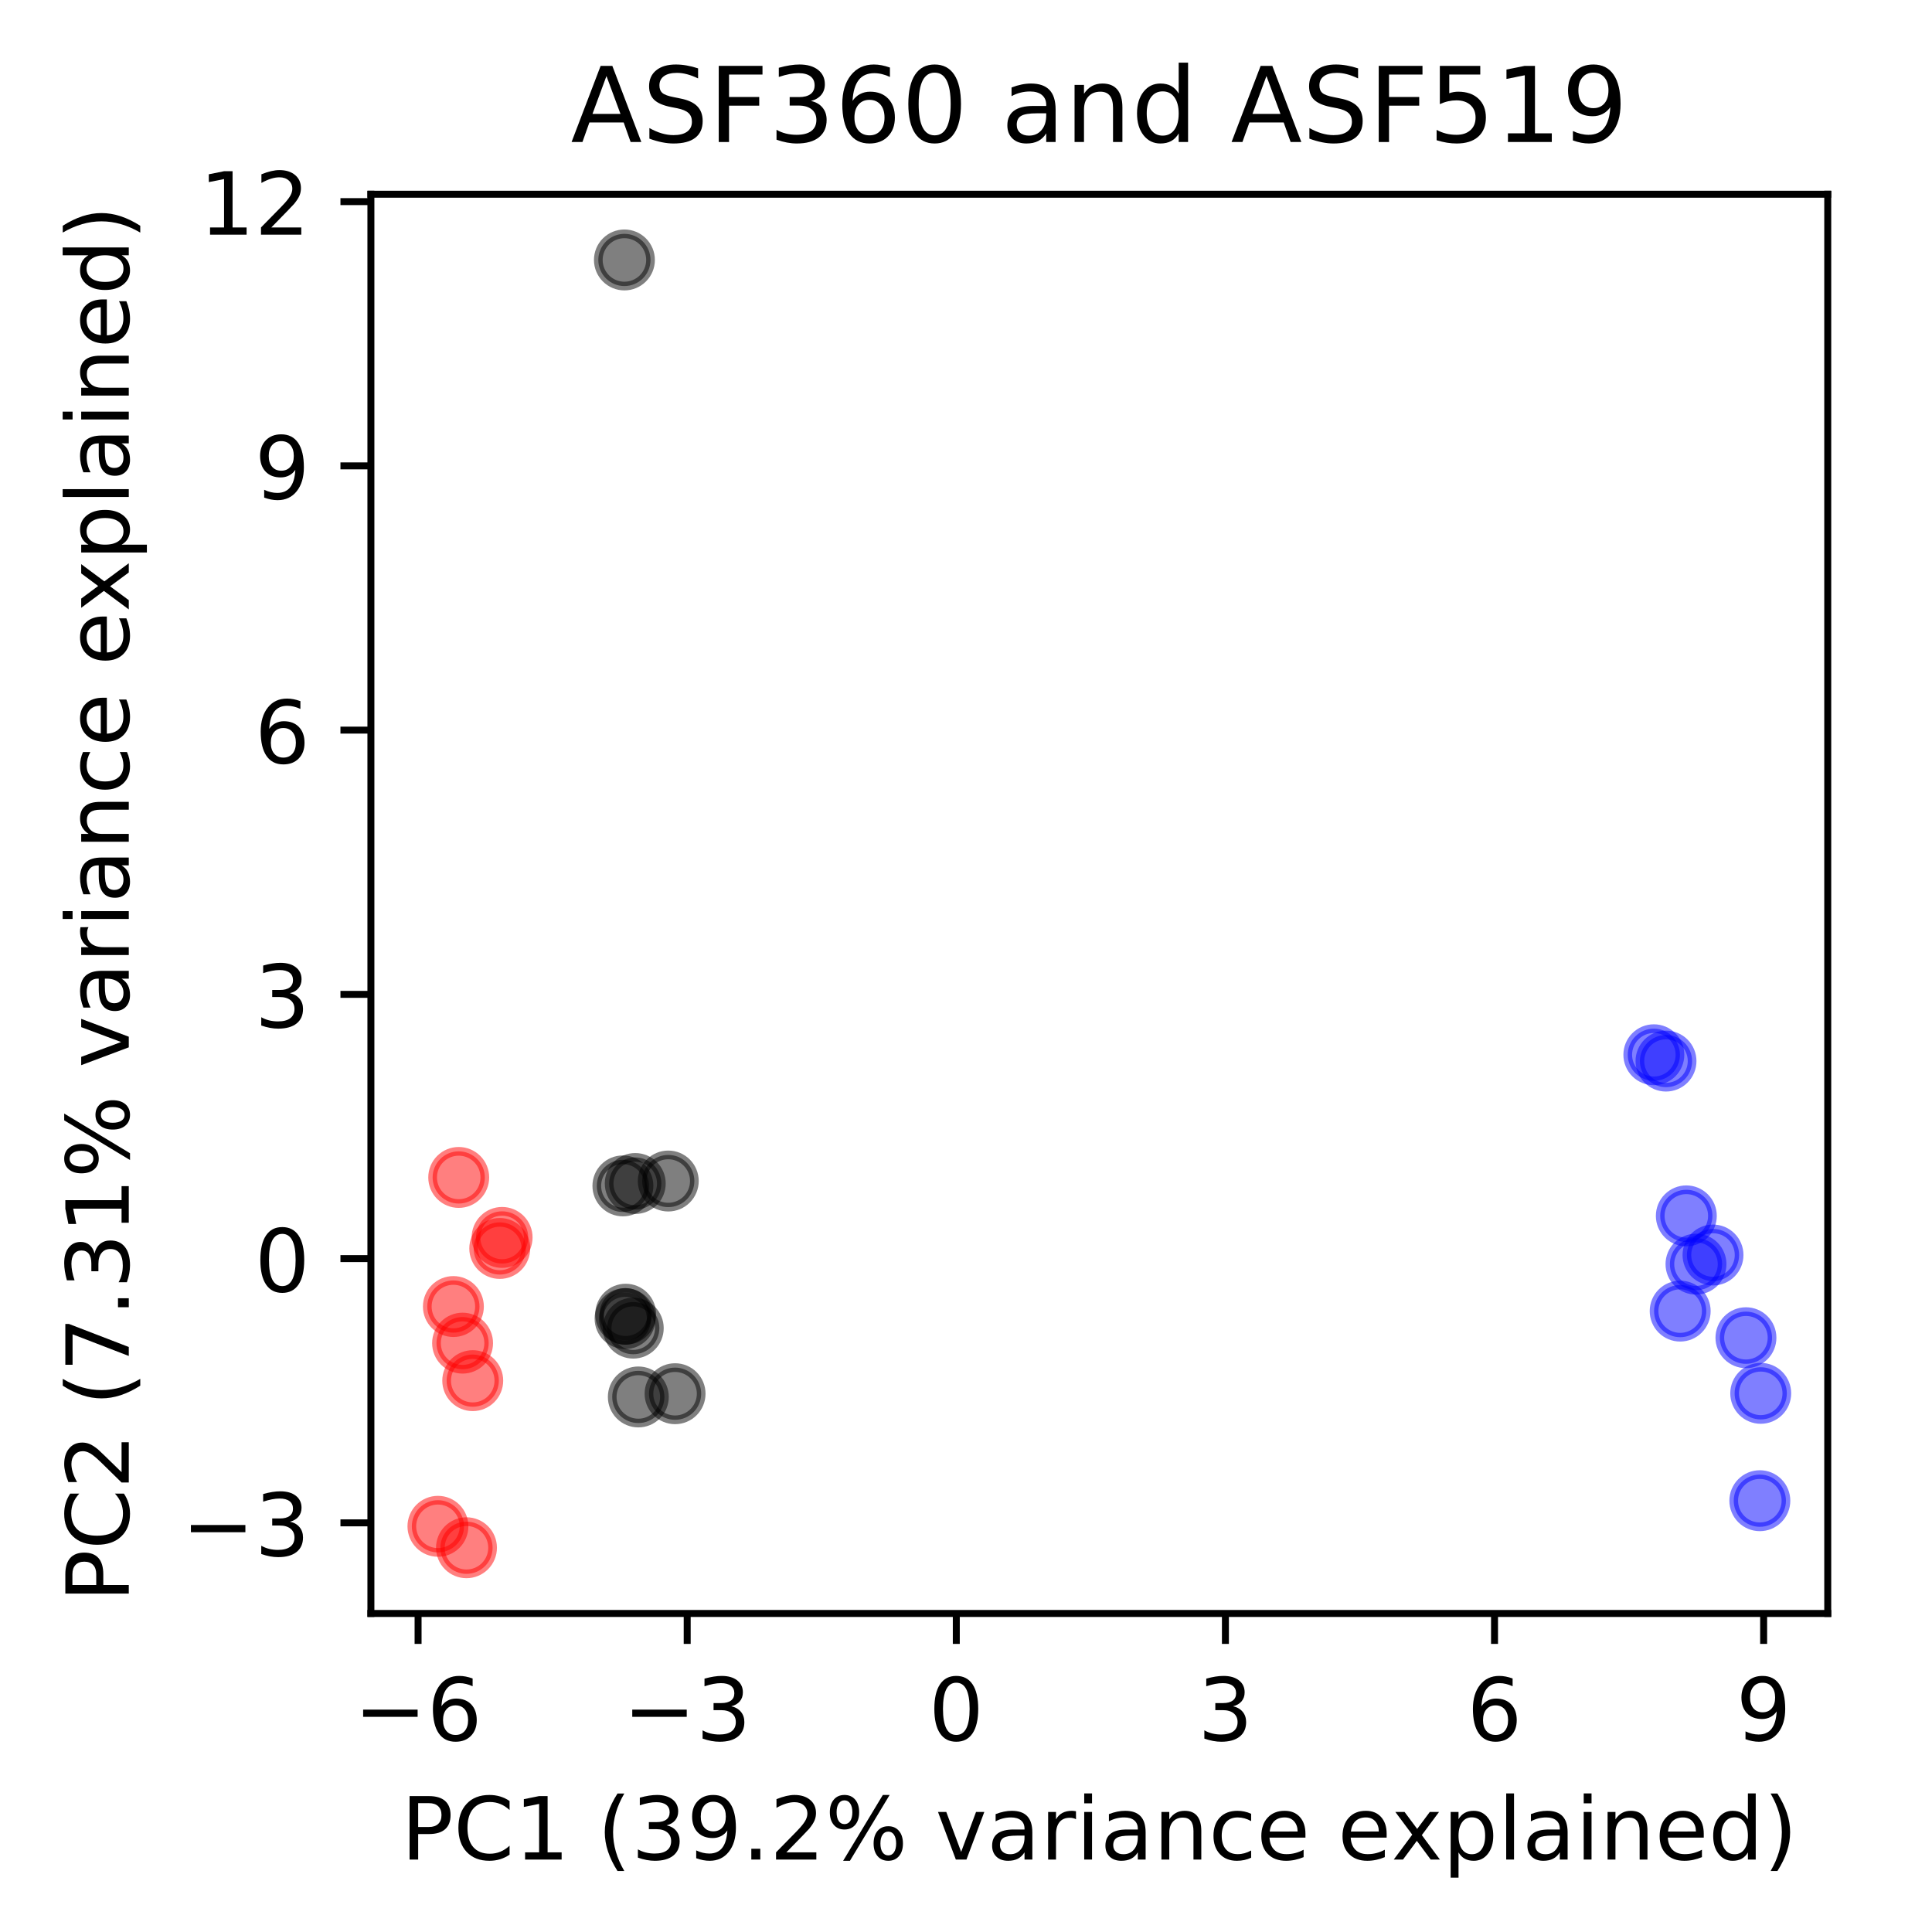
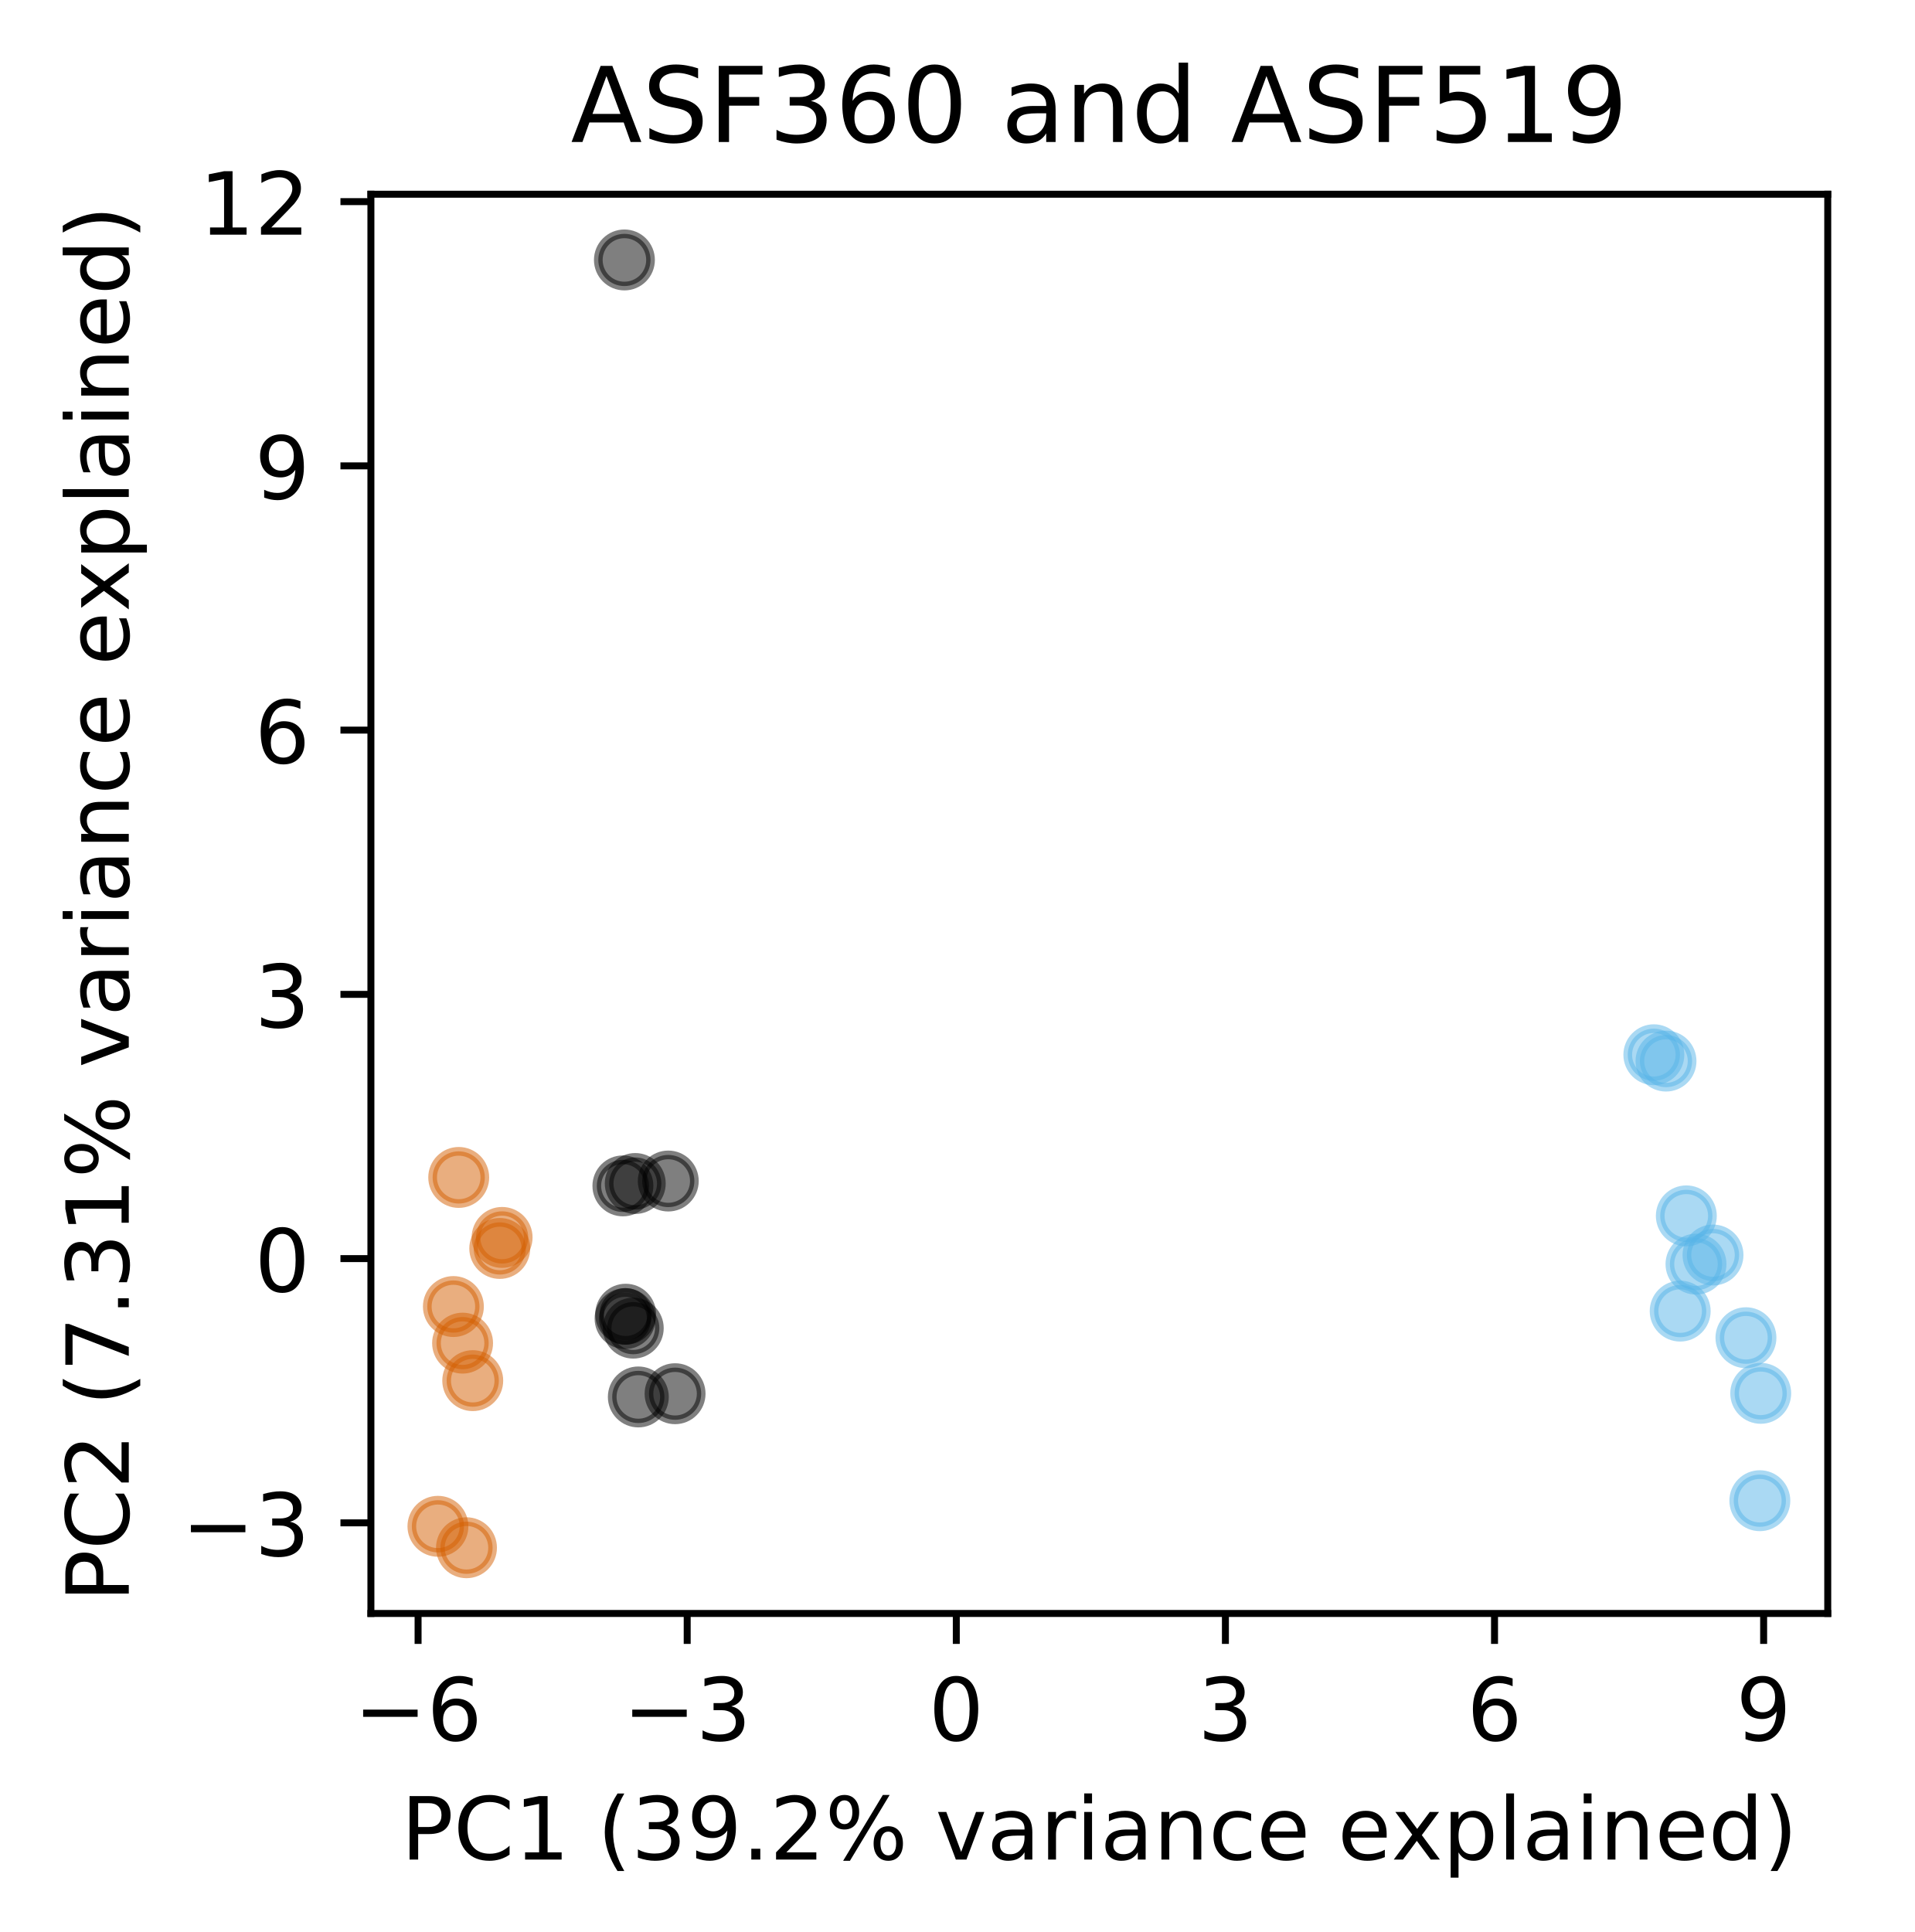
<svg xmlns="http://www.w3.org/2000/svg" xmlns:xlink="http://www.w3.org/1999/xlink" height="222pt" version="1.1" viewBox="0 0 220 222" width="220pt">
  <defs>
    <style type="text/css">
*{stroke-linecap:butt;stroke-linejoin:round;}
  </style>
  </defs>
  <g id="figure_1">
    <g id="patch_1">
      <path d="M 0 222.954  L 220.72 222.954  L 220.72 0  L 0 0  z " style="fill:#ffffff;" />
    </g>
    <g id="axes_1">
      <g id="patch_2">
        <path d="M 42.62 185.398  L 210.02 185.398  L 210.02 22.318  L 42.62 22.318  z " style="fill:#ffffff;" />
      </g>
      <g id="PathCollection_1">
        <defs>
-           <path d="M 0 3  C 0.796 3 1.559 2.684 2.121 2.121  C 2.684 1.559 3 0.796 3 0  C 3 -0.796 2.684 -1.559 2.121 -2.121  C 1.559 -2.684 0.796 -3 0 -3  C -0.796 -3 -1.559 -2.684 -2.121 -2.121  C -2.684 -1.559 -3 -0.796 -3 0  C -3 0.796 -2.684 1.559 -2.121 2.121  C -1.559 2.684 -0.796 3 0 3  z " id="C0_0_b4d96cc026" />
+           <path d="M 0 3  C 0.796 3 1.559 2.684 2.121 2.121  C 2.684 1.559 3 0.796 3 0  C 3 -0.796 2.684 -1.559 2.121 -2.121  C 1.559 -2.684 0.796 -3 0 -3  C -0.796 -3 -1.559 -2.684 -2.121 -2.121  C -2.684 -1.559 -3 -0.796 -3 0  C -3 0.796 -2.684 1.559 -2.121 2.121  C -1.559 2.684 -0.796 3 0 3  z " id="C0_0_28b4e8c726" />
        </defs>
-         <g clip-path="url(#p45ec6a1cda)">
-           <use style="fill:#0000ff;fill-opacity:0.5;stroke:#0000ff;stroke-opacity:0.5;" x="194.881" xlink:href="#C0_0_b4d96cc026" y="145.258" />
-         </g>
-         <g clip-path="url(#p45ec6a1cda)">
-           <use style="fill:#0000ff;fill-opacity:0.5;stroke:#0000ff;stroke-opacity:0.5;" x="202.217" xlink:href="#C0_0_b4d96cc026" y="172.441" />
-         </g>
-         <g clip-path="url(#p45ec6a1cda)">
-           <use style="fill:#ff0000;fill-opacity:0.5;stroke:#ff0000;stroke-opacity:0.5;" x="54.321" xlink:href="#C0_0_b4d96cc026" y="158.646" />
-         </g>
-         <g clip-path="url(#p45ec6a1cda)">
-           <use style="fill:#ff0000;fill-opacity:0.5;stroke:#ff0000;stroke-opacity:0.5;" x="57.695" xlink:href="#C0_0_b4d96cc026" y="142.189" />
-         </g>
-         <g clip-path="url(#p45ec6a1cda)">
-           <use style="fill:#0000ff;fill-opacity:0.5;stroke:#0000ff;stroke-opacity:0.5;" x="191.435" xlink:href="#C0_0_b4d96cc026" y="121.926" />
-         </g>
-         <g clip-path="url(#p45ec6a1cda)">
-           <use style="fill-opacity:0.5;stroke:#000000;stroke-opacity:0.5;" x="71.825" xlink:href="#C0_0_b4d96cc026" y="151.518" />
-         </g>
-         <g clip-path="url(#p45ec6a1cda)">
-           <use style="fill-opacity:0.5;stroke:#000000;stroke-opacity:0.5;" x="72.995" xlink:href="#C0_0_b4d96cc026" y="135.993" />
-         </g>
-         <g clip-path="url(#p45ec6a1cda)">
-           <use style="fill-opacity:0.5;stroke:#000000;stroke-opacity:0.5;" x="76.788" xlink:href="#C0_0_b4d96cc026" y="135.708" />
-         </g>
-         <g clip-path="url(#p45ec6a1cda)">
-           <use style="fill:#ff0000;fill-opacity:0.5;stroke:#ff0000;stroke-opacity:0.5;" x="52.711" xlink:href="#C0_0_b4d96cc026" y="135.296" />
-         </g>
-         <g clip-path="url(#p45ec6a1cda)">
-           <use style="fill-opacity:0.5;stroke:#000000;stroke-opacity:0.5;" x="71.75" xlink:href="#C0_0_b4d96cc026" y="29.87" />
-         </g>
-         <g clip-path="url(#p45ec6a1cda)">
-           <use style="fill:#0000ff;fill-opacity:0.5;stroke:#0000ff;stroke-opacity:0.5;" x="193.064" xlink:href="#C0_0_b4d96cc026" y="150.654" />
-         </g>
-         <g clip-path="url(#p45ec6a1cda)">
-           <use style="fill:#ff0000;fill-opacity:0.5;stroke:#ff0000;stroke-opacity:0.5;" x="50.322" xlink:href="#C0_0_b4d96cc026" y="175.383" />
-         </g>
-         <g clip-path="url(#p45ec6a1cda)">
-           <use style="fill:#ff0000;fill-opacity:0.5;stroke:#ff0000;stroke-opacity:0.5;" x="53.154" xlink:href="#C0_0_b4d96cc026" y="154.336" />
-         </g>
-         <g clip-path="url(#p45ec6a1cda)">
-           <use style="fill-opacity:0.5;stroke:#000000;stroke-opacity:0.5;" x="71.894" xlink:href="#C0_0_b4d96cc026" y="151.012" />
-         </g>
-         <g clip-path="url(#p45ec6a1cda)">
-           <use style="fill:#0000ff;fill-opacity:0.5;stroke:#0000ff;stroke-opacity:0.5;" x="196.836" xlink:href="#C0_0_b4d96cc026" y="144.209" />
-         </g>
-         <g clip-path="url(#p45ec6a1cda)">
-           <use style="fill-opacity:0.5;stroke:#000000;stroke-opacity:0.5;" x="72.765" xlink:href="#C0_0_b4d96cc026" y="152.612" />
-         </g>
-         <g clip-path="url(#p45ec6a1cda)">
-           <use style="fill-opacity:0.5;stroke:#000000;stroke-opacity:0.5;" x="77.571" xlink:href="#C0_0_b4d96cc026" y="160.147" />
-         </g>
-         <g clip-path="url(#p45ec6a1cda)">
-           <use style="fill-opacity:0.5;stroke:#000000;stroke-opacity:0.5;" x="73.348" xlink:href="#C0_0_b4d96cc026" y="160.519" />
-         </g>
-         <g clip-path="url(#p45ec6a1cda)">
-           <use style="fill:#ff0000;fill-opacity:0.5;stroke:#ff0000;stroke-opacity:0.5;" x="52.098" xlink:href="#C0_0_b4d96cc026" y="150.131" />
-         </g>
-         <g clip-path="url(#p45ec6a1cda)">
-           <use style="fill:#0000ff;fill-opacity:0.5;stroke:#0000ff;stroke-opacity:0.5;" x="190.039" xlink:href="#C0_0_b4d96cc026" y="121.199" />
-         </g>
-         <g clip-path="url(#p45ec6a1cda)">
-           <use style="fill:#0000ff;fill-opacity:0.5;stroke:#0000ff;stroke-opacity:0.5;" x="200.621" xlink:href="#C0_0_b4d96cc026" y="153.714" />
-         </g>
-         <g clip-path="url(#p45ec6a1cda)">
-           <use style="fill:#ff0000;fill-opacity:0.5;stroke:#ff0000;stroke-opacity:0.5;" x="53.602" xlink:href="#C0_0_b4d96cc026" y="177.846" />
-         </g>
-         <g clip-path="url(#p45ec6a1cda)">
-           <use style="fill:#0000ff;fill-opacity:0.5;stroke:#0000ff;stroke-opacity:0.5;" x="202.319" xlink:href="#C0_0_b4d96cc026" y="160.104" />
-         </g>
-         <g clip-path="url(#p45ec6a1cda)">
-           <use style="fill-opacity:0.5;stroke:#000000;stroke-opacity:0.5;" x="71.576" xlink:href="#C0_0_b4d96cc026" y="136.267" />
-         </g>
-         <g clip-path="url(#p45ec6a1cda)">
-           <use style="fill:#ff0000;fill-opacity:0.5;stroke:#ff0000;stroke-opacity:0.5;" x="57.426" xlink:href="#C0_0_b4d96cc026" y="143.456" />
-         </g>
-         <g clip-path="url(#p45ec6a1cda)">
-           <use style="fill:#0000ff;fill-opacity:0.5;stroke:#0000ff;stroke-opacity:0.5;" x="193.77" xlink:href="#C0_0_b4d96cc026" y="139.712" />
+         <g clip-path="url(#p0b24c1fda1)">
+           <use style="fill:#56b4e9;fill-opacity:0.5;stroke:#56b4e9;stroke-opacity:0.5;" x="194.881" xlink:href="#C0_0_28b4e8c726" y="145.258" />
+         </g>
+         <g clip-path="url(#p0b24c1fda1)">
+           <use style="fill:#56b4e9;fill-opacity:0.5;stroke:#56b4e9;stroke-opacity:0.5;" x="202.217" xlink:href="#C0_0_28b4e8c726" y="172.441" />
+         </g>
+         <g clip-path="url(#p0b24c1fda1)">
+           <use style="fill:#d55e00;fill-opacity:0.5;stroke:#d55e00;stroke-opacity:0.5;" x="54.321" xlink:href="#C0_0_28b4e8c726" y="158.646" />
+         </g>
+         <g clip-path="url(#p0b24c1fda1)">
+           <use style="fill:#d55e00;fill-opacity:0.5;stroke:#d55e00;stroke-opacity:0.5;" x="57.695" xlink:href="#C0_0_28b4e8c726" y="142.189" />
+         </g>
+         <g clip-path="url(#p0b24c1fda1)">
+           <use style="fill:#56b4e9;fill-opacity:0.5;stroke:#56b4e9;stroke-opacity:0.5;" x="191.435" xlink:href="#C0_0_28b4e8c726" y="121.926" />
+         </g>
+         <g clip-path="url(#p0b24c1fda1)">
+           <use style="fill-opacity:0.5;stroke:#000000;stroke-opacity:0.5;" x="71.825" xlink:href="#C0_0_28b4e8c726" y="151.518" />
+         </g>
+         <g clip-path="url(#p0b24c1fda1)">
+           <use style="fill-opacity:0.5;stroke:#000000;stroke-opacity:0.5;" x="72.995" xlink:href="#C0_0_28b4e8c726" y="135.993" />
+         </g>
+         <g clip-path="url(#p0b24c1fda1)">
+           <use style="fill-opacity:0.5;stroke:#000000;stroke-opacity:0.5;" x="76.788" xlink:href="#C0_0_28b4e8c726" y="135.708" />
+         </g>
+         <g clip-path="url(#p0b24c1fda1)">
+           <use style="fill:#d55e00;fill-opacity:0.5;stroke:#d55e00;stroke-opacity:0.5;" x="52.711" xlink:href="#C0_0_28b4e8c726" y="135.296" />
+         </g>
+         <g clip-path="url(#p0b24c1fda1)">
+           <use style="fill-opacity:0.5;stroke:#000000;stroke-opacity:0.5;" x="71.75" xlink:href="#C0_0_28b4e8c726" y="29.87" />
+         </g>
+         <g clip-path="url(#p0b24c1fda1)">
+           <use style="fill:#56b4e9;fill-opacity:0.5;stroke:#56b4e9;stroke-opacity:0.5;" x="193.064" xlink:href="#C0_0_28b4e8c726" y="150.654" />
+         </g>
+         <g clip-path="url(#p0b24c1fda1)">
+           <use style="fill:#d55e00;fill-opacity:0.5;stroke:#d55e00;stroke-opacity:0.5;" x="50.322" xlink:href="#C0_0_28b4e8c726" y="175.383" />
+         </g>
+         <g clip-path="url(#p0b24c1fda1)">
+           <use style="fill:#d55e00;fill-opacity:0.5;stroke:#d55e00;stroke-opacity:0.5;" x="53.154" xlink:href="#C0_0_28b4e8c726" y="154.336" />
+         </g>
+         <g clip-path="url(#p0b24c1fda1)">
+           <use style="fill-opacity:0.5;stroke:#000000;stroke-opacity:0.5;" x="71.894" xlink:href="#C0_0_28b4e8c726" y="151.012" />
+         </g>
+         <g clip-path="url(#p0b24c1fda1)">
+           <use style="fill:#56b4e9;fill-opacity:0.5;stroke:#56b4e9;stroke-opacity:0.5;" x="196.836" xlink:href="#C0_0_28b4e8c726" y="144.209" />
+         </g>
+         <g clip-path="url(#p0b24c1fda1)">
+           <use style="fill-opacity:0.5;stroke:#000000;stroke-opacity:0.5;" x="72.765" xlink:href="#C0_0_28b4e8c726" y="152.612" />
+         </g>
+         <g clip-path="url(#p0b24c1fda1)">
+           <use style="fill-opacity:0.5;stroke:#000000;stroke-opacity:0.5;" x="77.571" xlink:href="#C0_0_28b4e8c726" y="160.147" />
+         </g>
+         <g clip-path="url(#p0b24c1fda1)">
+           <use style="fill-opacity:0.5;stroke:#000000;stroke-opacity:0.5;" x="73.348" xlink:href="#C0_0_28b4e8c726" y="160.519" />
+         </g>
+         <g clip-path="url(#p0b24c1fda1)">
+           <use style="fill:#d55e00;fill-opacity:0.5;stroke:#d55e00;stroke-opacity:0.5;" x="52.098" xlink:href="#C0_0_28b4e8c726" y="150.131" />
+         </g>
+         <g clip-path="url(#p0b24c1fda1)">
+           <use style="fill:#56b4e9;fill-opacity:0.5;stroke:#56b4e9;stroke-opacity:0.5;" x="190.039" xlink:href="#C0_0_28b4e8c726" y="121.199" />
+         </g>
+         <g clip-path="url(#p0b24c1fda1)">
+           <use style="fill:#56b4e9;fill-opacity:0.5;stroke:#56b4e9;stroke-opacity:0.5;" x="200.621" xlink:href="#C0_0_28b4e8c726" y="153.714" />
+         </g>
+         <g clip-path="url(#p0b24c1fda1)">
+           <use style="fill:#d55e00;fill-opacity:0.5;stroke:#d55e00;stroke-opacity:0.5;" x="53.602" xlink:href="#C0_0_28b4e8c726" y="177.846" />
+         </g>
+         <g clip-path="url(#p0b24c1fda1)">
+           <use style="fill:#56b4e9;fill-opacity:0.5;stroke:#56b4e9;stroke-opacity:0.5;" x="202.319" xlink:href="#C0_0_28b4e8c726" y="160.104" />
+         </g>
+         <g clip-path="url(#p0b24c1fda1)">
+           <use style="fill-opacity:0.5;stroke:#000000;stroke-opacity:0.5;" x="71.576" xlink:href="#C0_0_28b4e8c726" y="136.267" />
+         </g>
+         <g clip-path="url(#p0b24c1fda1)">
+           <use style="fill:#d55e00;fill-opacity:0.5;stroke:#d55e00;stroke-opacity:0.5;" x="57.426" xlink:href="#C0_0_28b4e8c726" y="143.456" />
+         </g>
+         <g clip-path="url(#p0b24c1fda1)">
+           <use style="fill:#56b4e9;fill-opacity:0.5;stroke:#56b4e9;stroke-opacity:0.5;" x="193.77" xlink:href="#C0_0_28b4e8c726" y="139.712" />
        </g>
      </g>
      <g id="matplotlib.axis_1">
        <g id="xtick_1">
          <g id="line2d_1">
            <defs>
-               <path d="M 0 0  L 0 3.5  " id="m1cbc2285fe" style="stroke:#000000;stroke-width:0.8;" />
-             </defs>
-             <g>
-               <use style="stroke:#000000;stroke-width:0.8;" x="48.04" xlink:href="#m1cbc2285fe" y="185.398" />
+               <path d="M 0 0  L 0 3.5  " id="m4fab430984" style="stroke:#000000;stroke-width:0.8;" />
+             </defs>
+             <g>
+               <use style="stroke:#000000;stroke-width:0.8;" x="48.04" xlink:href="#m4fab430984" y="185.398" />
            </g>
          </g>
          <g id="text_1">
            <defs>
              <path d="M 10.594 35.5  L 73.188 35.5  L 73.188 27.203  L 10.594 27.203  z " id="DejaVuSans-2212" />
              <path d="M 33.016 40.375  Q 26.375 40.375 22.484 35.828  Q 18.609 31.297 18.609 23.391  Q 18.609 15.531 22.484 10.953  Q 26.375 6.391 33.016 6.391  Q 39.656 6.391 43.531 10.953  Q 47.406 15.531 47.406 23.391  Q 47.406 31.297 43.531 35.828  Q 39.656 40.375 33.016 40.375  z M 52.594 71.297  L 52.594 62.312  Q 48.875 64.062 45.094 64.984  Q 41.312 65.922 37.594 65.922  Q 27.828 65.922 22.672 59.328  Q 17.531 52.734 16.797 39.406  Q 19.672 43.656 24.016 45.922  Q 28.375 48.188 33.594 48.188  Q 44.578 48.188 50.953 41.516  Q 57.328 34.859 57.328 23.391  Q 57.328 12.156 50.688 5.359  Q 44.047 -1.422 33.016 -1.422  Q 20.359 -1.422 13.672 8.266  Q 6.984 17.969 6.984 36.375  Q 6.984 53.656 15.188 63.938  Q 23.391 74.219 37.203 74.219  Q 40.922 74.219 44.703 73.484  Q 48.484 72.75 52.594 71.297  z " id="DejaVuSans-36" />
            </defs>
            <g transform="translate(40.66876 199.9966)scale(0.1 -0.1)">
              <use xlink:href="#DejaVuSans-2212" />
              <use x="83.789" xlink:href="#DejaVuSans-36" />
            </g>
          </g>
        </g>
        <g id="xtick_2">
          <g id="line2d_2">
            <g>
-               <use style="stroke:#000000;stroke-width:0.8;" x="78.963" xlink:href="#m1cbc2285fe" y="185.398" />
+               <use style="stroke:#000000;stroke-width:0.8;" x="78.963" xlink:href="#m4fab430984" y="185.398" />
            </g>
          </g>
          <g id="text_2">
            <defs>
              <path d="M 40.578 39.312  Q 47.656 37.797 51.625 33  Q 55.609 28.219 55.609 21.188  Q 55.609 10.406 48.188 4.484  Q 40.766 -1.422 27.094 -1.422  Q 22.516 -1.422 17.656 -0.516  Q 12.797 0.391 7.625 2.203  L 7.625 11.719  Q 11.719 9.328 16.594 8.109  Q 21.484 6.891 26.812 6.891  Q 36.078 6.891 40.938 10.547  Q 45.797 14.203 45.797 21.188  Q 45.797 27.641 41.281 31.266  Q 36.766 34.906 28.719 34.906  L 20.219 34.906  L 20.219 43.016  L 29.109 43.016  Q 36.375 43.016 40.234 45.922  Q 44.094 48.828 44.094 54.297  Q 44.094 59.906 40.109 62.906  Q 36.141 65.922 28.719 65.922  Q 24.656 65.922 20.016 65.031  Q 15.375 64.156 9.812 62.312  L 9.812 71.094  Q 15.438 72.656 20.344 73.438  Q 25.25 74.219 29.594 74.219  Q 40.828 74.219 47.359 69.109  Q 53.906 64.016 53.906 55.328  Q 53.906 49.266 50.438 45.094  Q 46.969 40.922 40.578 39.312  z " id="DejaVuSans-33" />
            </defs>
            <g transform="translate(71.59158 199.9966)scale(0.1 -0.1)">
              <use xlink:href="#DejaVuSans-2212" />
              <use x="83.789" xlink:href="#DejaVuSans-33" />
            </g>
          </g>
        </g>
        <g id="xtick_3">
          <g id="line2d_3">
            <g>
-               <use style="stroke:#000000;stroke-width:0.8;" x="109.885" xlink:href="#m1cbc2285fe" y="185.398" />
+               <use style="stroke:#000000;stroke-width:0.8;" x="109.885" xlink:href="#m4fab430984" y="185.398" />
            </g>
          </g>
          <g id="text_3">
            <defs>
              <path d="M 31.781 66.406  Q 24.172 66.406 20.328 58.906  Q 16.5 51.422 16.5 36.375  Q 16.5 21.391 20.328 13.891  Q 24.172 6.391 31.781 6.391  Q 39.453 6.391 43.281 13.891  Q 47.125 21.391 47.125 36.375  Q 47.125 51.422 43.281 58.906  Q 39.453 66.406 31.781 66.406  z M 31.781 74.219  Q 44.047 74.219 50.516 64.516  Q 56.984 54.828 56.984 36.375  Q 56.984 17.969 50.516 8.266  Q 44.047 -1.422 31.781 -1.422  Q 19.531 -1.422 13.062 8.266  Q 6.594 17.969 6.594 36.375  Q 6.594 54.828 13.062 64.516  Q 19.531 74.219 31.781 74.219  z " id="DejaVuSans-30" />
            </defs>
            <g transform="translate(106.7042 199.9966)scale(0.1 -0.1)">
              <use xlink:href="#DejaVuSans-30" />
            </g>
          </g>
        </g>
        <g id="xtick_4">
          <g id="line2d_4">
            <g>
-               <use style="stroke:#000000;stroke-width:0.8;" x="140.808" xlink:href="#m1cbc2285fe" y="185.398" />
+               <use style="stroke:#000000;stroke-width:0.8;" x="140.808" xlink:href="#m4fab430984" y="185.398" />
            </g>
          </g>
          <g id="text_4">
            <g transform="translate(137.6271 199.9966)scale(0.1 -0.1)">
              <use xlink:href="#DejaVuSans-33" />
            </g>
          </g>
        </g>
        <g id="xtick_5">
          <g id="line2d_5">
            <g>
-               <use style="stroke:#000000;stroke-width:0.8;" x="171.731" xlink:href="#m1cbc2285fe" y="185.398" />
+               <use style="stroke:#000000;stroke-width:0.8;" x="171.731" xlink:href="#m4fab430984" y="185.398" />
            </g>
          </g>
          <g id="text_5">
            <g transform="translate(168.5499 199.9966)scale(0.1 -0.1)">
              <use xlink:href="#DejaVuSans-36" />
            </g>
          </g>
        </g>
        <g id="xtick_6">
          <g id="line2d_6">
            <g>
-               <use style="stroke:#000000;stroke-width:0.8;" x="202.654" xlink:href="#m1cbc2285fe" y="185.398" />
+               <use style="stroke:#000000;stroke-width:0.8;" x="202.654" xlink:href="#m4fab430984" y="185.398" />
            </g>
          </g>
          <g id="text_6">
            <defs>
              <path d="M 10.984 1.516  L 10.984 10.5  Q 14.703 8.734 18.5 7.812  Q 22.312 6.891 25.984 6.891  Q 35.75 6.891 40.891 13.453  Q 46.047 20.016 46.781 33.406  Q 43.953 29.203 39.594 26.953  Q 35.25 24.703 29.984 24.703  Q 19.047 24.703 12.672 31.312  Q 6.297 37.938 6.297 49.422  Q 6.297 60.641 12.938 67.422  Q 19.578 74.219 30.609 74.219  Q 43.266 74.219 49.922 64.516  Q 56.594 54.828 56.594 36.375  Q 56.594 19.141 48.406 8.859  Q 40.234 -1.422 26.422 -1.422  Q 22.703 -1.422 18.891 -0.688  Q 15.094 0.047 10.984 1.516  z M 30.609 32.422  Q 37.25 32.422 41.125 36.953  Q 45.016 41.5 45.016 49.422  Q 45.016 57.281 41.125 61.844  Q 37.25 66.406 30.609 66.406  Q 23.969 66.406 20.094 61.844  Q 16.219 57.281 16.219 49.422  Q 16.219 41.5 20.094 36.953  Q 23.969 32.422 30.609 32.422  z " id="DejaVuSans-39" />
            </defs>
            <g transform="translate(199.4727 199.9966)scale(0.1 -0.1)">
              <use xlink:href="#DejaVuSans-39" />
            </g>
          </g>
        </g>
        <g id="text_7">
          <defs>
            <path d="M 19.672 64.797  L 19.672 37.406  L 32.078 37.406  Q 38.969 37.406 42.719 40.969  Q 46.484 44.531 46.484 51.125  Q 46.484 57.672 42.719 61.234  Q 38.969 64.797 32.078 64.797  z M 9.812 72.906  L 32.078 72.906  Q 44.344 72.906 50.609 67.359  Q 56.891 61.812 56.891 51.125  Q 56.891 40.328 50.609 34.812  Q 44.344 29.297 32.078 29.297  L 19.672 29.297  L 19.672 0  L 9.812 0  z " id="DejaVuSans-50" />
            <path d="M 64.406 67.281  L 64.406 56.891  Q 59.422 61.531 53.781 63.812  Q 48.141 66.109 41.797 66.109  Q 29.297 66.109 22.656 58.469  Q 16.016 50.828 16.016 36.375  Q 16.016 21.969 22.656 14.328  Q 29.297 6.688 41.797 6.688  Q 48.141 6.688 53.781 8.984  Q 59.422 11.281 64.406 15.922  L 64.406 5.609  Q 59.234 2.094 53.438 0.328  Q 47.656 -1.422 41.219 -1.422  Q 24.656 -1.422 15.125 8.703  Q 5.609 18.844 5.609 36.375  Q 5.609 53.953 15.125 64.078  Q 24.656 74.219 41.219 74.219  Q 47.75 74.219 53.531 72.484  Q 59.328 70.75 64.406 67.281  z " id="DejaVuSans-43" />
            <path d="M 12.406 8.297  L 28.516 8.297  L 28.516 63.922  L 10.984 60.406  L 10.984 69.391  L 28.422 72.906  L 38.281 72.906  L 38.281 8.297  L 54.391 8.297  L 54.391 0  L 12.406 0  z " id="DejaVuSans-31" />
            <path id="DejaVuSans-20" />
            <path d="M 31 75.875  Q 24.469 64.656 21.281 53.656  Q 18.109 42.672 18.109 31.391  Q 18.109 20.125 21.312 9.062  Q 24.516 -2 31 -13.188  L 23.188 -13.188  Q 15.875 -1.703 12.234 9.375  Q 8.594 20.453 8.594 31.391  Q 8.594 42.281 12.203 53.312  Q 15.828 64.359 23.188 75.875  z " id="DejaVuSans-28" />
            <path d="M 10.688 12.406  L 21 12.406  L 21 0  L 10.688 0  z " id="DejaVuSans-2e" />
            <path d="M 19.188 8.297  L 53.609 8.297  L 53.609 0  L 7.328 0  L 7.328 8.297  Q 12.938 14.109 22.625 23.891  Q 32.328 33.688 34.812 36.531  Q 39.547 41.844 41.422 45.531  Q 43.312 49.219 43.312 52.781  Q 43.312 58.594 39.234 62.25  Q 35.156 65.922 28.609 65.922  Q 23.969 65.922 18.812 64.312  Q 13.672 62.703 7.812 59.422  L 7.812 69.391  Q 13.766 71.781 18.938 73  Q 24.125 74.219 28.422 74.219  Q 39.75 74.219 46.484 68.547  Q 53.219 62.891 53.219 53.422  Q 53.219 48.922 51.531 44.891  Q 49.859 40.875 45.406 35.406  Q 44.188 33.984 37.641 27.219  Q 31.109 20.453 19.188 8.297  z " id="DejaVuSans-32" />
            <path d="M 72.703 32.078  Q 68.453 32.078 66.031 28.469  Q 63.625 24.859 63.625 18.406  Q 63.625 12.062 66.031 8.422  Q 68.453 4.781 72.703 4.781  Q 76.859 4.781 79.266 8.422  Q 81.688 12.062 81.688 18.406  Q 81.688 24.812 79.266 28.438  Q 76.859 32.078 72.703 32.078  z M 72.703 38.281  Q 80.422 38.281 84.953 32.906  Q 89.5 27.547 89.5 18.406  Q 89.5 9.281 84.938 3.922  Q 80.375 -1.422 72.703 -1.422  Q 64.891 -1.422 60.344 3.922  Q 55.812 9.281 55.812 18.406  Q 55.812 27.594 60.375 32.938  Q 64.938 38.281 72.703 38.281  z M 22.312 68.016  Q 18.109 68.016 15.688 64.375  Q 13.281 60.75 13.281 54.391  Q 13.281 47.953 15.672 44.328  Q 18.062 40.719 22.312 40.719  Q 26.562 40.719 28.969 44.328  Q 31.391 47.953 31.391 54.391  Q 31.391 60.688 28.953 64.344  Q 26.516 68.016 22.312 68.016  z M 66.406 74.219  L 74.219 74.219  L 28.609 -1.422  L 20.797 -1.422  z M 22.312 74.219  Q 30.031 74.219 34.609 68.875  Q 39.203 63.531 39.203 54.391  Q 39.203 45.172 34.641 39.844  Q 30.078 34.516 22.312 34.516  Q 14.547 34.516 10.031 39.859  Q 5.516 45.219 5.516 54.391  Q 5.516 63.484 10.047 68.844  Q 14.594 74.219 22.312 74.219  z " id="DejaVuSans-25" />
            <path d="M 2.984 54.688  L 12.5 54.688  L 29.594 8.797  L 46.688 54.688  L 56.203 54.688  L 35.688 0  L 23.484 0  z " id="DejaVuSans-76" />
            <path d="M 34.281 27.484  Q 23.391 27.484 19.188 25  Q 14.984 22.516 14.984 16.5  Q 14.984 11.719 18.141 8.906  Q 21.297 6.109 26.703 6.109  Q 34.188 6.109 38.703 11.406  Q 43.219 16.703 43.219 25.484  L 43.219 27.484  z M 52.203 31.203  L 52.203 0  L 43.219 0  L 43.219 8.297  Q 40.141 3.328 35.547 0.953  Q 30.953 -1.422 24.312 -1.422  Q 15.922 -1.422 10.953 3.297  Q 6 8.016 6 15.922  Q 6 25.141 12.172 29.828  Q 18.359 34.516 30.609 34.516  L 43.219 34.516  L 43.219 35.406  Q 43.219 41.609 39.141 45  Q 35.062 48.391 27.688 48.391  Q 23 48.391 18.547 47.266  Q 14.109 46.141 10.016 43.891  L 10.016 52.203  Q 14.938 54.109 19.578 55.047  Q 24.219 56 28.609 56  Q 40.484 56 46.344 49.844  Q 52.203 43.703 52.203 31.203  z " id="DejaVuSans-61" />
            <path d="M 41.109 46.297  Q 39.594 47.172 37.812 47.578  Q 36.031 48 33.891 48  Q 26.266 48 22.188 43.047  Q 18.109 38.094 18.109 28.812  L 18.109 0  L 9.078 0  L 9.078 54.688  L 18.109 54.688  L 18.109 46.188  Q 20.953 51.172 25.484 53.578  Q 30.031 56 36.531 56  Q 37.453 56 38.578 55.875  Q 39.703 55.766 41.062 55.516  z " id="DejaVuSans-72" />
            <path d="M 9.422 54.688  L 18.406 54.688  L 18.406 0  L 9.422 0  z M 9.422 75.984  L 18.406 75.984  L 18.406 64.594  L 9.422 64.594  z " id="DejaVuSans-69" />
            <path d="M 54.891 33.016  L 54.891 0  L 45.906 0  L 45.906 32.719  Q 45.906 40.484 42.875 44.328  Q 39.844 48.188 33.797 48.188  Q 26.516 48.188 22.312 43.547  Q 18.109 38.922 18.109 30.906  L 18.109 0  L 9.078 0  L 9.078 54.688  L 18.109 54.688  L 18.109 46.188  Q 21.344 51.125 25.703 53.562  Q 30.078 56 35.797 56  Q 45.219 56 50.047 50.172  Q 54.891 44.344 54.891 33.016  z " id="DejaVuSans-6e" />
            <path d="M 48.781 52.594  L 48.781 44.188  Q 44.969 46.297 41.141 47.344  Q 37.312 48.391 33.406 48.391  Q 24.656 48.391 19.812 42.844  Q 14.984 37.312 14.984 27.297  Q 14.984 17.281 19.812 11.734  Q 24.656 6.203 33.406 6.203  Q 37.312 6.203 41.141 7.25  Q 44.969 8.297 48.781 10.406  L 48.781 2.094  Q 45.016 0.344 40.984 -0.531  Q 36.969 -1.422 32.422 -1.422  Q 20.062 -1.422 12.781 6.344  Q 5.516 14.109 5.516 27.297  Q 5.516 40.672 12.859 48.328  Q 20.219 56 33.016 56  Q 37.156 56 41.109 55.141  Q 45.062 54.297 48.781 52.594  z " id="DejaVuSans-63" />
            <path d="M 56.203 29.594  L 56.203 25.203  L 14.891 25.203  Q 15.484 15.922 20.484 11.062  Q 25.484 6.203 34.422 6.203  Q 39.594 6.203 44.453 7.469  Q 49.312 8.734 54.109 11.281  L 54.109 2.781  Q 49.266 0.734 44.188 -0.344  Q 39.109 -1.422 33.891 -1.422  Q 20.797 -1.422 13.156 6.188  Q 5.516 13.812 5.516 26.812  Q 5.516 40.234 12.766 48.109  Q 20.016 56 32.328 56  Q 43.359 56 49.781 48.891  Q 56.203 41.797 56.203 29.594  z M 47.219 32.234  Q 47.125 39.594 43.094 43.984  Q 39.062 48.391 32.422 48.391  Q 24.906 48.391 20.391 44.141  Q 15.875 39.891 15.188 32.172  z " id="DejaVuSans-65" />
            <path d="M 54.891 54.688  L 35.109 28.078  L 55.906 0  L 45.312 0  L 29.391 21.484  L 13.484 0  L 2.875 0  L 24.125 28.609  L 4.688 54.688  L 15.281 54.688  L 29.781 35.203  L 44.281 54.688  z " id="DejaVuSans-78" />
            <path d="M 18.109 8.203  L 18.109 -20.797  L 9.078 -20.797  L 9.078 54.688  L 18.109 54.688  L 18.109 46.391  Q 20.953 51.266 25.266 53.625  Q 29.594 56 35.594 56  Q 45.562 56 51.781 48.094  Q 58.016 40.188 58.016 27.297  Q 58.016 14.406 51.781 6.484  Q 45.562 -1.422 35.594 -1.422  Q 29.594 -1.422 25.266 0.953  Q 20.953 3.328 18.109 8.203  z M 48.688 27.297  Q 48.688 37.203 44.609 42.844  Q 40.531 48.484 33.406 48.484  Q 26.266 48.484 22.188 42.844  Q 18.109 37.203 18.109 27.297  Q 18.109 17.391 22.188 11.75  Q 26.266 6.109 33.406 6.109  Q 40.531 6.109 44.609 11.75  Q 48.688 17.391 48.688 27.297  z " id="DejaVuSans-70" />
            <path d="M 9.422 75.984  L 18.406 75.984  L 18.406 0  L 9.422 0  z " id="DejaVuSans-6c" />
            <path d="M 45.406 46.391  L 45.406 75.984  L 54.391 75.984  L 54.391 0  L 45.406 0  L 45.406 8.203  Q 42.578 3.328 38.25 0.953  Q 33.938 -1.422 27.875 -1.422  Q 17.969 -1.422 11.734 6.484  Q 5.516 14.406 5.516 27.297  Q 5.516 40.188 11.734 48.094  Q 17.969 56 27.875 56  Q 33.938 56 38.25 53.625  Q 42.578 51.266 45.406 46.391  z M 14.797 27.297  Q 14.797 17.391 18.875 11.75  Q 22.953 6.109 30.078 6.109  Q 37.203 6.109 41.297 11.75  Q 45.406 17.391 45.406 27.297  Q 45.406 37.203 41.297 42.844  Q 37.203 48.484 30.078 48.484  Q 22.953 48.484 18.875 42.844  Q 14.797 37.203 14.797 27.297  z " id="DejaVuSans-64" />
            <path d="M 8.016 75.875  L 15.828 75.875  Q 23.141 64.359 26.781 53.312  Q 30.422 42.281 30.422 31.391  Q 30.422 20.453 26.781 9.375  Q 23.141 -1.703 15.828 -13.188  L 8.016 -13.188  Q 14.5 -2 17.703 9.062  Q 20.906 20.125 20.906 31.391  Q 20.906 42.672 17.703 53.656  Q 14.5 64.656 8.016 75.875  z " id="DejaVuSans-29" />
          </defs>
          <g transform="translate(46.08281 213.6747)scale(0.1 -0.1)">
            <use xlink:href="#DejaVuSans-50" />
            <use x="60.303" xlink:href="#DejaVuSans-43" />
            <use x="130.127" xlink:href="#DejaVuSans-31" />
            <use x="193.75" xlink:href="#DejaVuSans-20" />
            <use x="225.537" xlink:href="#DejaVuSans-28" />
            <use x="264.551" xlink:href="#DejaVuSans-33" />
            <use x="328.174" xlink:href="#DejaVuSans-39" />
            <use x="391.797" xlink:href="#DejaVuSans-2e" />
            <use x="423.584" xlink:href="#DejaVuSans-32" />
            <use x="487.207" xlink:href="#DejaVuSans-25" />
            <use x="582.227" xlink:href="#DejaVuSans-20" />
            <use x="614.014" xlink:href="#DejaVuSans-76" />
            <use x="673.193" xlink:href="#DejaVuSans-61" />
            <use x="734.473" xlink:href="#DejaVuSans-72" />
            <use x="775.586" xlink:href="#DejaVuSans-69" />
            <use x="803.369" xlink:href="#DejaVuSans-61" />
            <use x="864.648" xlink:href="#DejaVuSans-6e" />
            <use x="928.027" xlink:href="#DejaVuSans-63" />
            <use x="983.008" xlink:href="#DejaVuSans-65" />
            <use x="1044.531" xlink:href="#DejaVuSans-20" />
            <use x="1076.318" xlink:href="#DejaVuSans-65" />
            <use x="1137.826" xlink:href="#DejaVuSans-78" />
            <use x="1197.006" xlink:href="#DejaVuSans-70" />
            <use x="1260.482" xlink:href="#DejaVuSans-6c" />
            <use x="1288.266" xlink:href="#DejaVuSans-61" />
            <use x="1349.545" xlink:href="#DejaVuSans-69" />
            <use x="1377.328" xlink:href="#DejaVuSans-6e" />
            <use x="1440.707" xlink:href="#DejaVuSans-65" />
            <use x="1502.23" xlink:href="#DejaVuSans-64" />
            <use x="1565.707" xlink:href="#DejaVuSans-29" />
          </g>
        </g>
      </g>
      <g id="matplotlib.axis_2">
        <g id="ytick_1">
          <g id="line2d_7">
            <defs>
-               <path d="M 0 0  L -3.5 0  " id="m145b9e394c" style="stroke:#000000;stroke-width:0.8;" />
-             </defs>
-             <g>
-               <use style="stroke:#000000;stroke-width:0.8;" x="42.62" xlink:href="#m145b9e394c" y="174.985" />
+               <path d="M 0 0  L -3.5 0  " id="m13a16c4737" style="stroke:#000000;stroke-width:0.8;" />
+             </defs>
+             <g>
+               <use style="stroke:#000000;stroke-width:0.8;" x="42.62" xlink:href="#m13a16c4737" y="174.985" />
            </g>
          </g>
          <g id="text_8">
            <g transform="translate(20.87813 178.7838)scale(0.1 -0.1)">
              <use xlink:href="#DejaVuSans-2212" />
              <use x="83.789" xlink:href="#DejaVuSans-33" />
            </g>
          </g>
        </g>
        <g id="ytick_2">
          <g id="line2d_8">
            <g>
-               <use style="stroke:#000000;stroke-width:0.8;" x="42.62" xlink:href="#m145b9e394c" y="144.621" />
+               <use style="stroke:#000000;stroke-width:0.8;" x="42.62" xlink:href="#m13a16c4737" y="144.621" />
            </g>
          </g>
          <g id="text_9">
            <g transform="translate(29.25781 148.4202)scale(0.1 -0.1)">
              <use xlink:href="#DejaVuSans-30" />
            </g>
          </g>
        </g>
        <g id="ytick_3">
          <g id="line2d_9">
            <g>
-               <use style="stroke:#000000;stroke-width:0.8;" x="42.62" xlink:href="#m145b9e394c" y="114.257" />
+               <use style="stroke:#000000;stroke-width:0.8;" x="42.62" xlink:href="#m13a16c4737" y="114.257" />
            </g>
          </g>
          <g id="text_10">
            <g transform="translate(29.25781 118.0566)scale(0.1 -0.1)">
              <use xlink:href="#DejaVuSans-33" />
            </g>
          </g>
        </g>
        <g id="ytick_4">
          <g id="line2d_10">
            <g>
-               <use style="stroke:#000000;stroke-width:0.8;" x="42.62" xlink:href="#m145b9e394c" y="83.894" />
+               <use style="stroke:#000000;stroke-width:0.8;" x="42.62" xlink:href="#m13a16c4737" y="83.894" />
            </g>
          </g>
          <g id="text_11">
            <g transform="translate(29.25781 87.69303)scale(0.1 -0.1)">
              <use xlink:href="#DejaVuSans-36" />
            </g>
          </g>
        </g>
        <g id="ytick_5">
          <g id="line2d_11">
            <g>
-               <use style="stroke:#000000;stroke-width:0.8;" x="42.62" xlink:href="#m145b9e394c" y="53.53" />
+               <use style="stroke:#000000;stroke-width:0.8;" x="42.62" xlink:href="#m13a16c4737" y="53.53" />
            </g>
          </g>
          <g id="text_12">
            <g transform="translate(29.25781 57.32943)scale(0.1 -0.1)">
              <use xlink:href="#DejaVuSans-39" />
            </g>
          </g>
        </g>
        <g id="ytick_6">
          <g id="line2d_12">
            <g>
-               <use style="stroke:#000000;stroke-width:0.8;" x="42.62" xlink:href="#m145b9e394c" y="23.167" />
+               <use style="stroke:#000000;stroke-width:0.8;" x="42.62" xlink:href="#m13a16c4737" y="23.167" />
            </g>
          </g>
          <g id="text_13">
            <g transform="translate(22.89531 26.96582)scale(0.1 -0.1)">
              <use xlink:href="#DejaVuSans-31" />
              <use x="63.623" xlink:href="#DejaVuSans-32" />
            </g>
          </g>
        </g>
        <g id="text_14">
          <defs>
            <path d="M 8.203 72.906  L 55.078 72.906  L 55.078 68.703  L 28.609 0  L 18.312 0  L 43.219 64.594  L 8.203 64.594  z " id="DejaVuSans-37" />
          </defs>
          <g transform="translate(14.79844 184.0956)rotate(-90)scale(0.1 -0.1)">
            <use xlink:href="#DejaVuSans-50" />
            <use x="60.303" xlink:href="#DejaVuSans-43" />
            <use x="130.127" xlink:href="#DejaVuSans-32" />
            <use x="193.75" xlink:href="#DejaVuSans-20" />
            <use x="225.537" xlink:href="#DejaVuSans-28" />
            <use x="264.551" xlink:href="#DejaVuSans-37" />
            <use x="328.174" xlink:href="#DejaVuSans-2e" />
            <use x="359.961" xlink:href="#DejaVuSans-33" />
            <use x="423.584" xlink:href="#DejaVuSans-31" />
            <use x="487.207" xlink:href="#DejaVuSans-25" />
            <use x="582.227" xlink:href="#DejaVuSans-20" />
            <use x="614.014" xlink:href="#DejaVuSans-76" />
            <use x="673.193" xlink:href="#DejaVuSans-61" />
            <use x="734.473" xlink:href="#DejaVuSans-72" />
            <use x="775.586" xlink:href="#DejaVuSans-69" />
            <use x="803.369" xlink:href="#DejaVuSans-61" />
            <use x="864.648" xlink:href="#DejaVuSans-6e" />
            <use x="928.027" xlink:href="#DejaVuSans-63" />
            <use x="983.008" xlink:href="#DejaVuSans-65" />
            <use x="1044.531" xlink:href="#DejaVuSans-20" />
            <use x="1076.318" xlink:href="#DejaVuSans-65" />
            <use x="1137.826" xlink:href="#DejaVuSans-78" />
            <use x="1197.006" xlink:href="#DejaVuSans-70" />
            <use x="1260.482" xlink:href="#DejaVuSans-6c" />
            <use x="1288.266" xlink:href="#DejaVuSans-61" />
            <use x="1349.545" xlink:href="#DejaVuSans-69" />
            <use x="1377.328" xlink:href="#DejaVuSans-6e" />
            <use x="1440.707" xlink:href="#DejaVuSans-65" />
            <use x="1502.23" xlink:href="#DejaVuSans-64" />
            <use x="1565.707" xlink:href="#DejaVuSans-29" />
          </g>
        </g>
      </g>
      <g id="patch_3">
        <path d="M 42.62 185.398  L 42.62 22.318  " style="fill:none;stroke:#000000;stroke-linecap:square;stroke-linejoin:miter;stroke-width:0.8;" />
      </g>
      <g id="patch_4">
        <path d="M 210.02 185.398  L 210.02 22.318  " style="fill:none;stroke:#000000;stroke-linecap:square;stroke-linejoin:miter;stroke-width:0.8;" />
      </g>
      <g id="patch_5">
        <path d="M 42.62 185.398  L 210.02 185.398  " style="fill:none;stroke:#000000;stroke-linecap:square;stroke-linejoin:miter;stroke-width:0.8;" />
      </g>
      <g id="patch_6">
        <path d="M 42.62 22.318  L 210.02 22.318  " style="fill:none;stroke:#000000;stroke-linecap:square;stroke-linejoin:miter;stroke-width:0.8;" />
      </g>
      <g id="text_15">
        <defs>
          <path d="M 34.188 63.188  L 20.797 26.906  L 47.609 26.906  z M 28.609 72.906  L 39.797 72.906  L 67.578 0  L 57.328 0  L 50.688 18.703  L 17.828 18.703  L 11.188 0  L 0.781 0  z " id="DejaVuSans-41" />
          <path d="M 53.516 70.516  L 53.516 60.891  Q 47.906 63.578 42.922 64.891  Q 37.938 66.219 33.297 66.219  Q 25.25 66.219 20.875 63.094  Q 16.5 59.969 16.5 54.203  Q 16.5 49.359 19.406 46.891  Q 22.312 44.438 30.422 42.922  L 36.375 41.703  Q 47.406 39.594 52.656 34.297  Q 57.906 29 57.906 20.125  Q 57.906 9.516 50.797 4.047  Q 43.703 -1.422 29.984 -1.422  Q 24.812 -1.422 18.969 -0.25  Q 13.141 0.922 6.891 3.219  L 6.891 13.375  Q 12.891 10.016 18.656 8.297  Q 24.422 6.594 29.984 6.594  Q 38.422 6.594 43.016 9.906  Q 47.609 13.234 47.609 19.391  Q 47.609 24.75 44.312 27.781  Q 41.016 30.812 33.5 32.328  L 27.484 33.5  Q 16.453 35.688 11.516 40.375  Q 6.594 45.062 6.594 53.422  Q 6.594 63.094 13.406 68.656  Q 20.219 74.219 32.172 74.219  Q 37.312 74.219 42.625 73.281  Q 47.953 72.359 53.516 70.516  z " id="DejaVuSans-53" />
          <path d="M 9.812 72.906  L 51.703 72.906  L 51.703 64.594  L 19.672 64.594  L 19.672 43.109  L 48.578 43.109  L 48.578 34.812  L 19.672 34.812  L 19.672 0  L 9.812 0  z " id="DejaVuSans-46" />
          <path d="M 10.797 72.906  L 49.516 72.906  L 49.516 64.594  L 19.828 64.594  L 19.828 46.734  Q 21.969 47.469 24.109 47.828  Q 26.266 48.188 28.422 48.188  Q 40.625 48.188 47.75 41.5  Q 54.891 34.812 54.891 23.391  Q 54.891 11.625 47.562 5.094  Q 40.234 -1.422 26.906 -1.422  Q 22.312 -1.422 17.547 -0.641  Q 12.797 0.141 7.719 1.703  L 7.719 11.625  Q 12.109 9.234 16.797 8.062  Q 21.484 6.891 26.703 6.891  Q 35.156 6.891 40.078 11.328  Q 45.016 15.766 45.016 23.391  Q 45.016 31 40.078 35.438  Q 35.156 39.891 26.703 39.891  Q 22.75 39.891 18.812 39.016  Q 14.891 38.141 10.797 36.281  z " id="DejaVuSans-35" />
        </defs>
        <g transform="translate(65.58437 16.31812)scale(0.12 -0.12)">
          <use xlink:href="#DejaVuSans-41" />
          <use x="68.408" xlink:href="#DejaVuSans-53" />
          <use x="131.885" xlink:href="#DejaVuSans-46" />
          <use x="189.404" xlink:href="#DejaVuSans-33" />
          <use x="253.027" xlink:href="#DejaVuSans-36" />
          <use x="316.65" xlink:href="#DejaVuSans-30" />
          <use x="380.273" xlink:href="#DejaVuSans-20" />
          <use x="412.061" xlink:href="#DejaVuSans-61" />
          <use x="473.34" xlink:href="#DejaVuSans-6e" />
          <use x="536.719" xlink:href="#DejaVuSans-64" />
          <use x="600.195" xlink:href="#DejaVuSans-20" />
          <use x="631.982" xlink:href="#DejaVuSans-41" />
          <use x="700.391" xlink:href="#DejaVuSans-53" />
          <use x="763.867" xlink:href="#DejaVuSans-46" />
          <use x="821.387" xlink:href="#DejaVuSans-35" />
          <use x="885.01" xlink:href="#DejaVuSans-31" />
          <use x="948.633" xlink:href="#DejaVuSans-39" />
        </g>
      </g>
    </g>
  </g>
  <defs>
-     <clipPath id="p45ec6a1cda">
+     <clipPath id="p0b24c1fda1">
      <rect height="163.08" width="167.4" x="42.62" y="22.318" />
    </clipPath>
  </defs>
</svg>
